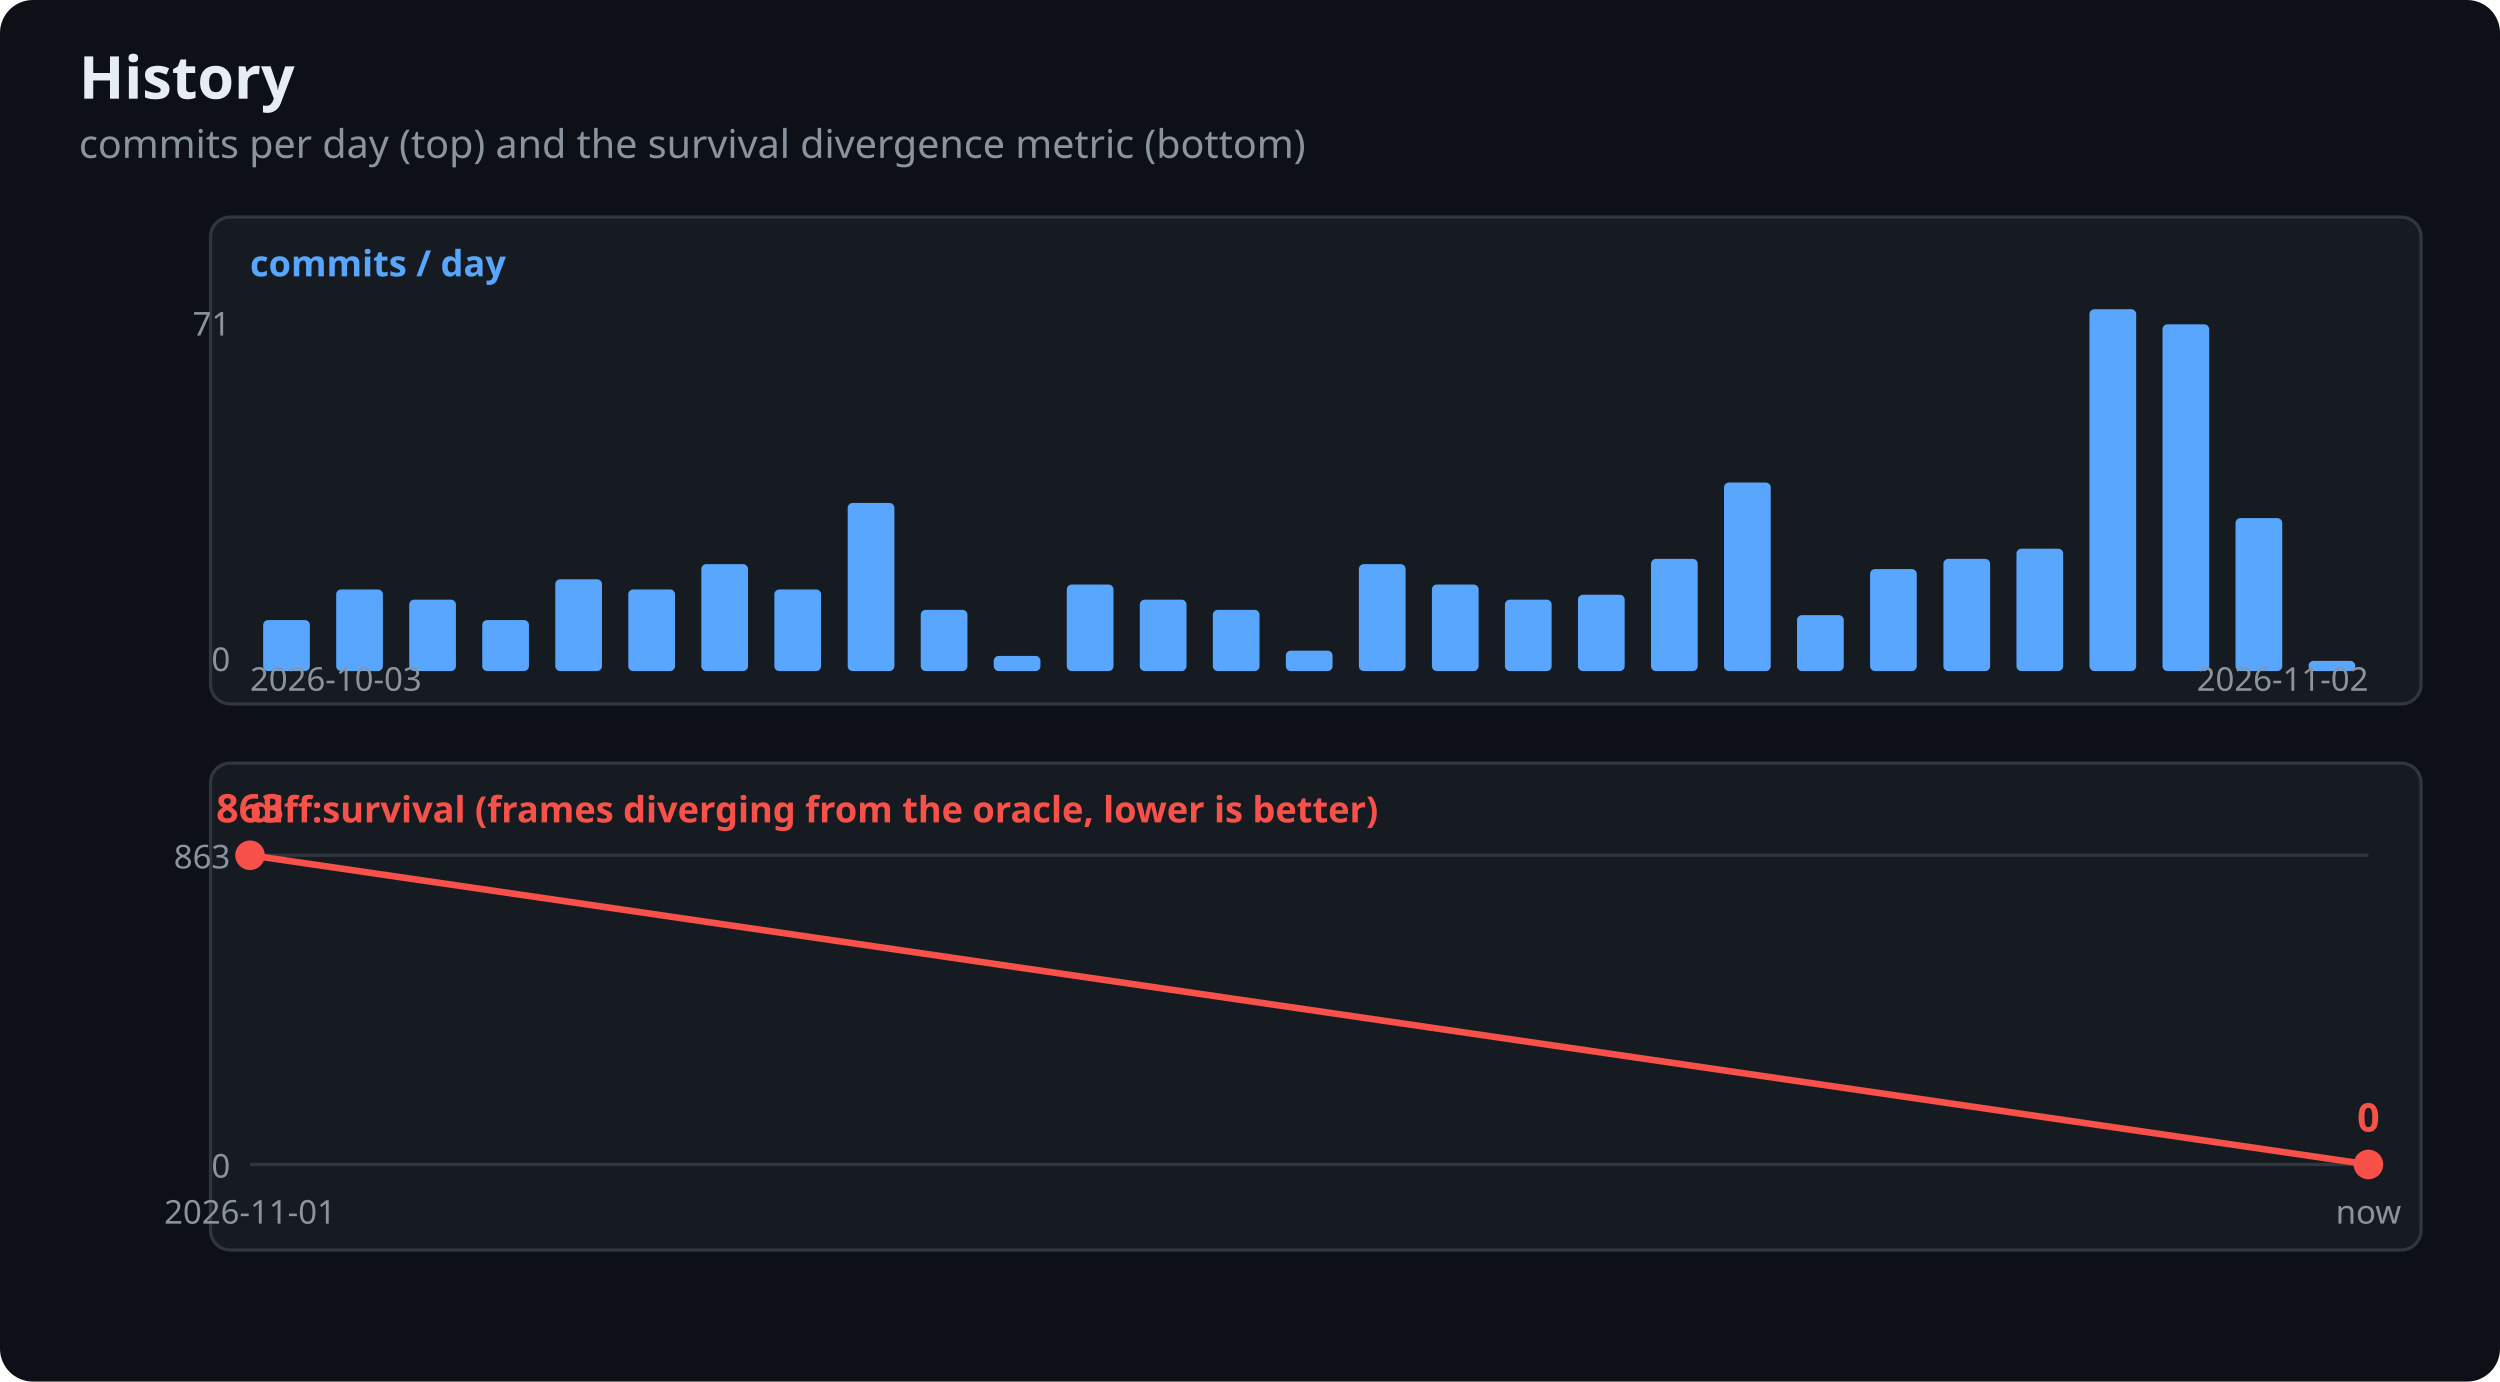
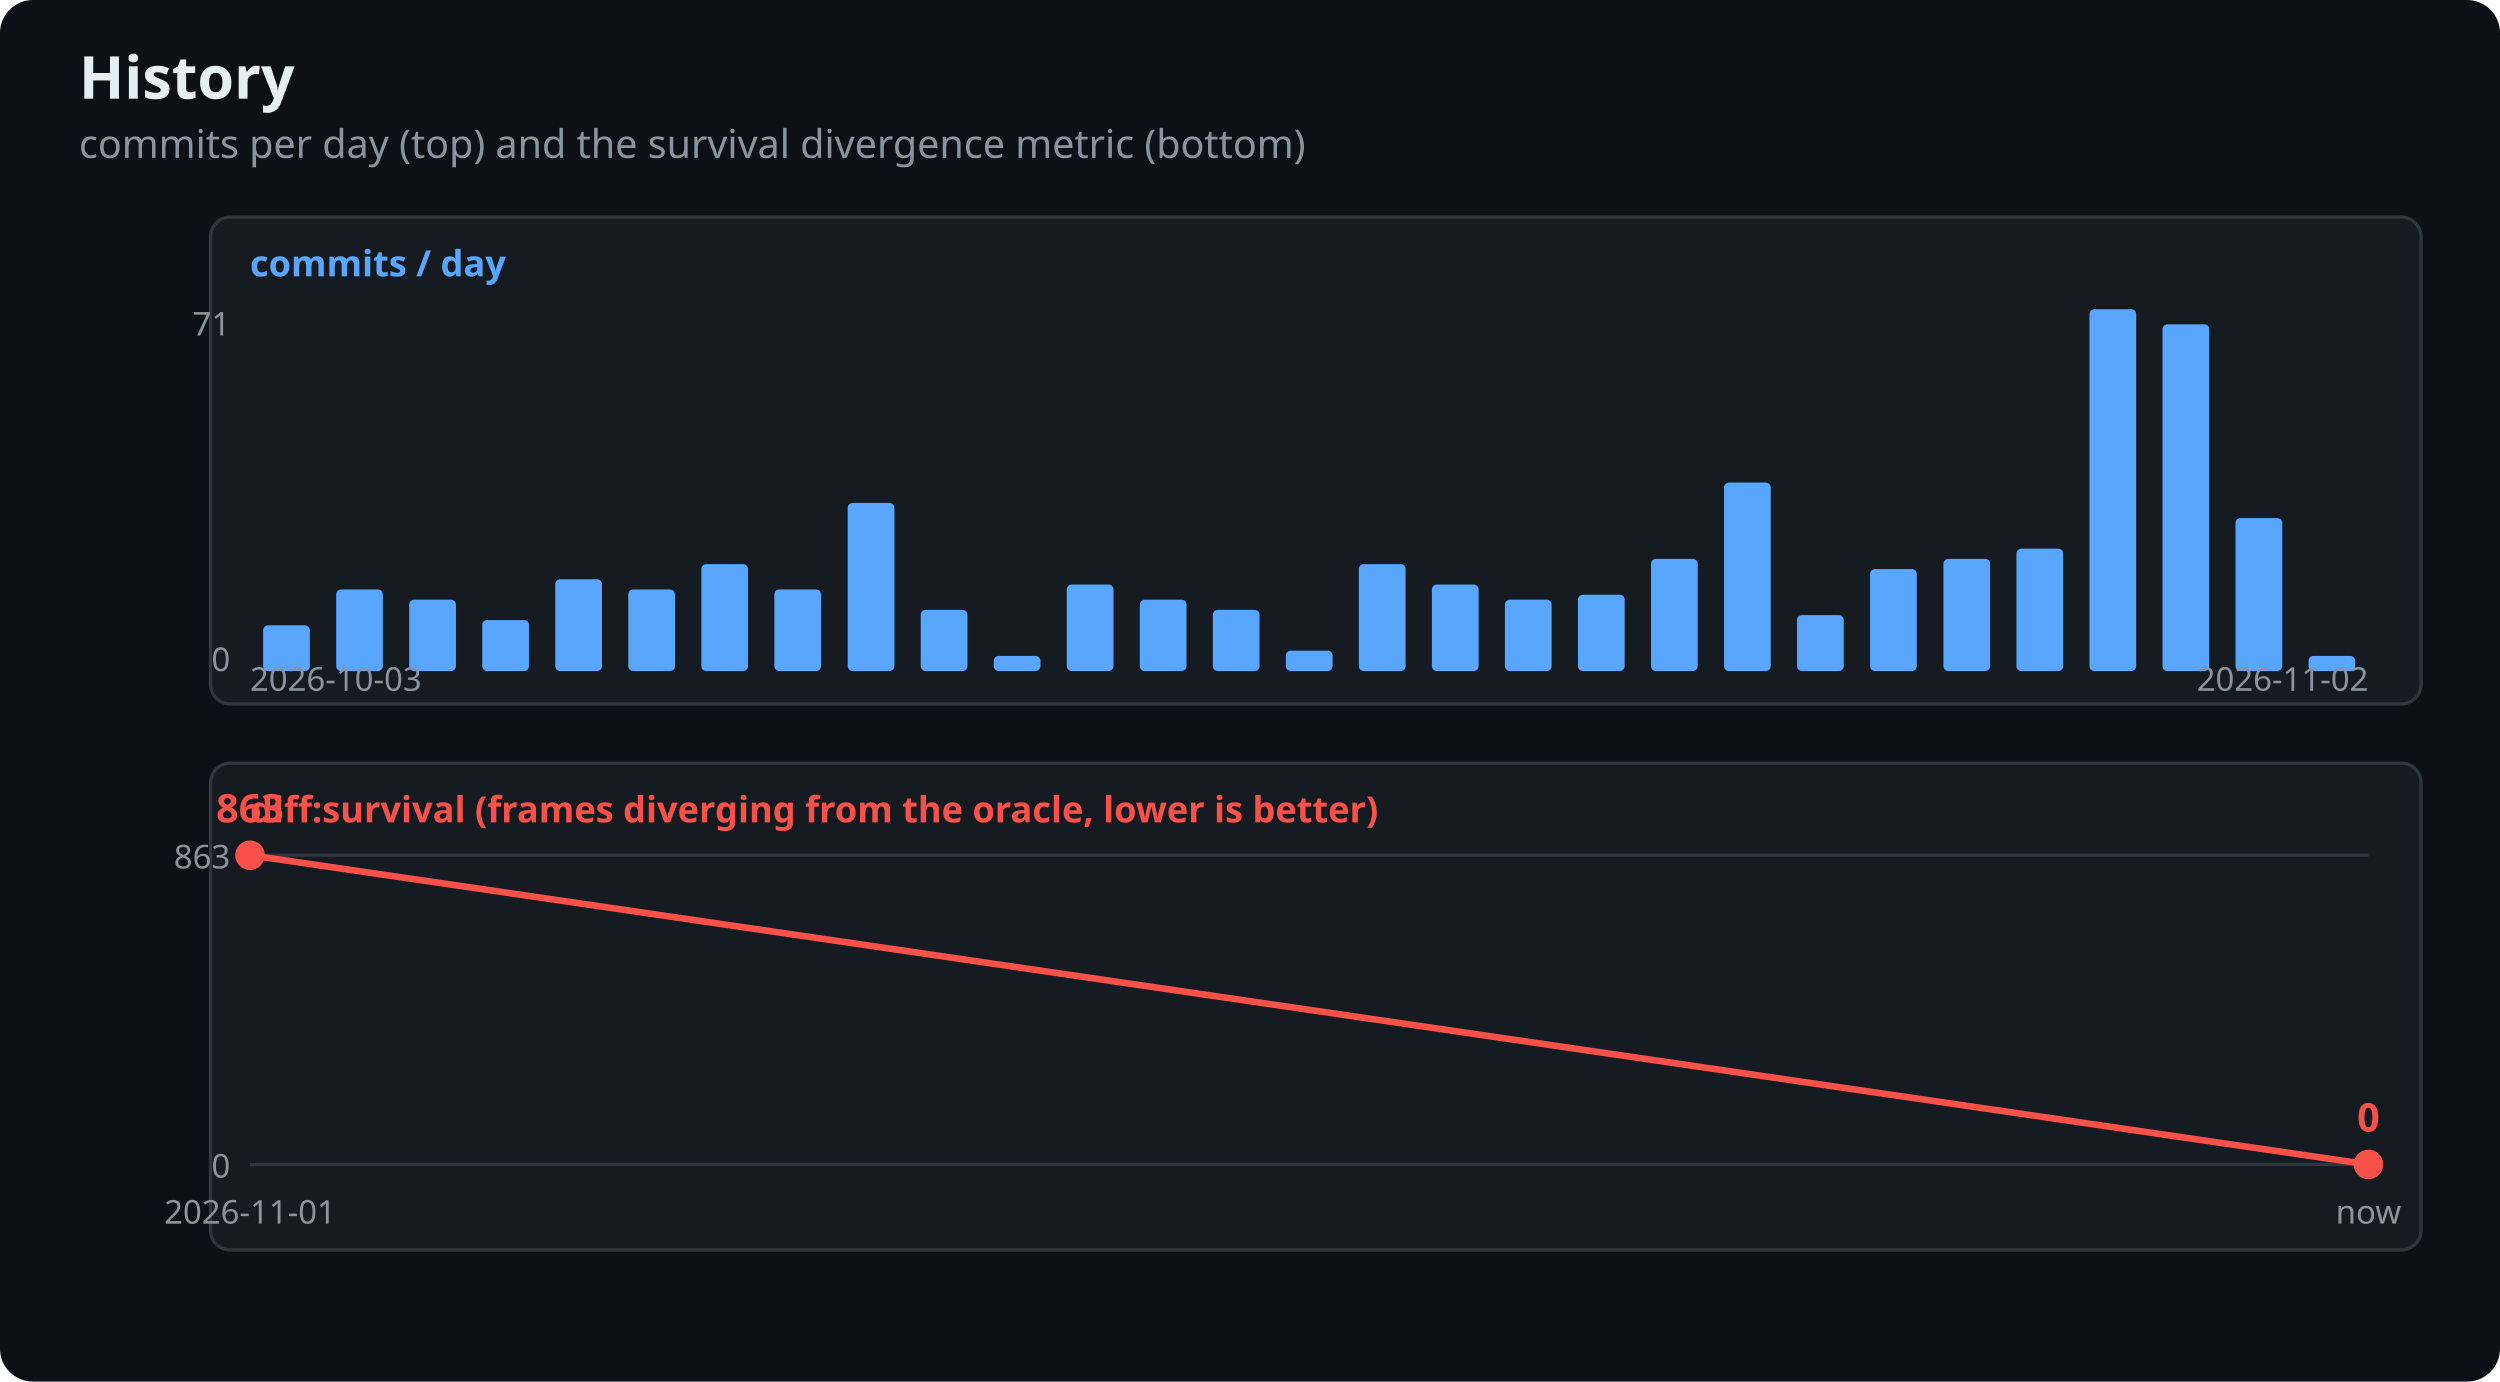
<svg xmlns="http://www.w3.org/2000/svg" width="760" height="420" viewBox="0 0 760 420" font-family="Segoe UI,Ubuntu,sans-serif">
  <rect width="760" height="420" rx="10" fill="#0d1117" />
  <text x="24" y="30" fill="#e6edf3" font-size="18" font-weight="600">History</text>
  <text x="24" y="48" fill="#8b949e" font-size="12">commits per day (top) and the survival divergence metric (bottom)</text>
  <rect x="64" y="66" width="672" height="148" fill="#161b22" stroke="#30363d" rx="6" />
  <text x="76" y="84" fill="#58a6ff" font-size="11" font-weight="600">commits / day</text>
-   <rect x="80.0" y="188.5" width="14.2" height="15.5" fill="#58a6ff" rx="1.5" />
+   <rect x="80.0" y="190.1" width="14.2" height="13.9" fill="#58a6ff" rx="1.5" />
  <rect x="102.2" y="179.2" width="14.2" height="24.8" fill="#58a6ff" rx="1.5" />
  <rect x="124.4" y="182.3" width="14.2" height="21.7" fill="#58a6ff" rx="1.5" />
  <rect x="146.6" y="188.5" width="14.2" height="15.5" fill="#58a6ff" rx="1.5" />
  <rect x="168.8" y="176.1" width="14.2" height="27.9" fill="#58a6ff" rx="1.5" />
  <rect x="191.0" y="179.2" width="14.2" height="24.8" fill="#58a6ff" rx="1.5" />
  <rect x="213.2" y="171.5" width="14.2" height="32.5" fill="#58a6ff" rx="1.5" />
  <rect x="235.4" y="179.2" width="14.2" height="24.8" fill="#58a6ff" rx="1.5" />
  <rect x="257.7" y="152.9" width="14.2" height="51.1" fill="#58a6ff" rx="1.5" />
  <rect x="279.9" y="185.4" width="14.2" height="18.6" fill="#58a6ff" rx="1.5" />
  <rect x="302.1" y="199.4" width="14.2" height="4.6" fill="#58a6ff" rx="1.5" />
  <rect x="324.3" y="177.7" width="14.2" height="26.3" fill="#58a6ff" rx="1.5" />
  <rect x="346.5" y="182.3" width="14.2" height="21.7" fill="#58a6ff" rx="1.5" />
  <rect x="368.7" y="185.4" width="14.2" height="18.6" fill="#58a6ff" rx="1.5" />
  <rect x="390.9" y="197.8" width="14.2" height="6.2" fill="#58a6ff" rx="1.5" />
  <rect x="413.1" y="171.5" width="14.2" height="32.5" fill="#58a6ff" rx="1.5" />
  <rect x="435.3" y="177.7" width="14.2" height="26.3" fill="#58a6ff" rx="1.5" />
  <rect x="457.5" y="182.3" width="14.2" height="21.7" fill="#58a6ff" rx="1.5" />
  <rect x="479.7" y="180.8" width="14.2" height="23.2" fill="#58a6ff" rx="1.5" />
  <rect x="501.9" y="169.9" width="14.2" height="34.1" fill="#58a6ff" rx="1.5" />
  <rect x="524.1" y="146.7" width="14.2" height="57.3" fill="#58a6ff" rx="1.5" />
  <rect x="546.3" y="187.0" width="14.2" height="17.0" fill="#58a6ff" rx="1.5" />
  <rect x="568.5" y="173.0" width="14.2" height="31.0" fill="#58a6ff" rx="1.5" />
  <rect x="590.8" y="169.9" width="14.2" height="34.1" fill="#58a6ff" rx="1.5" />
  <rect x="613.0" y="166.8" width="14.2" height="37.2" fill="#58a6ff" rx="1.5" />
  <rect x="635.2" y="94.0" width="14.2" height="110.0" fill="#58a6ff" rx="1.5" />
  <rect x="657.4" y="98.6" width="14.2" height="105.4" fill="#58a6ff" rx="1.5" />
  <rect x="679.6" y="157.5" width="14.2" height="46.5" fill="#58a6ff" rx="1.5" />
-   <rect x="701.8" y="200.9" width="14.2" height="3.1" fill="#58a6ff" rx="1.5" />
+   <rect x="701.8" y="199.4" width="14.2" height="4.6" fill="#58a6ff" rx="1.5" />
  <text x="70" y="102" fill="#8b949e" font-size="10" text-anchor="end">71</text>
  <text x="70" y="204" fill="#8b949e" font-size="10" text-anchor="end">0</text>
  <text x="76" y="210" fill="#8b949e" font-size="10">2026-10-03</text>
  <text x="720" y="210" fill="#8b949e" font-size="10" text-anchor="end">2026-11-02</text>
  <rect x="64" y="232" width="672" height="148" fill="#161b22" stroke="#30363d" rx="6" />
  <text x="76" y="250" fill="#f85149" font-size="11" font-weight="600">diff:survival (frames diverging from the oracle, lower is better)</text>
  <line x1="76" y1="354.0" x2="720" y2="354.0" stroke="#30363d" stroke-width="1" />
  <text x="70" y="358.0" fill="#8b949e" font-size="10" text-anchor="end">0</text>
  <line x1="76" y1="260.0" x2="720" y2="260.0" stroke="#30363d" stroke-width="1" />
  <text x="70" y="264.0" fill="#8b949e" font-size="10" text-anchor="end">863</text>
  <circle cx="76.0" cy="260.0" r="4.5" fill="#f85149" />
  <text x="76.0" y="250.0" fill="#f85149" font-size="12" font-weight="600" text-anchor="middle">863</text>
  <text x="76.0" y="372" fill="#8b949e" font-size="10" text-anchor="middle">2026-11-01</text>
  <circle cx="720.0" cy="354.0" r="4.5" fill="#f85149" />
  <text x="720.0" y="344.0" fill="#f85149" font-size="12" font-weight="600" text-anchor="middle">0</text>
  <text x="720.0" y="372" fill="#8b949e" font-size="10" text-anchor="middle">now</text>
  <polyline points="76.0,260.0 720.0,354.0" fill="none" stroke="#f85149" stroke-width="2" />
</svg>
